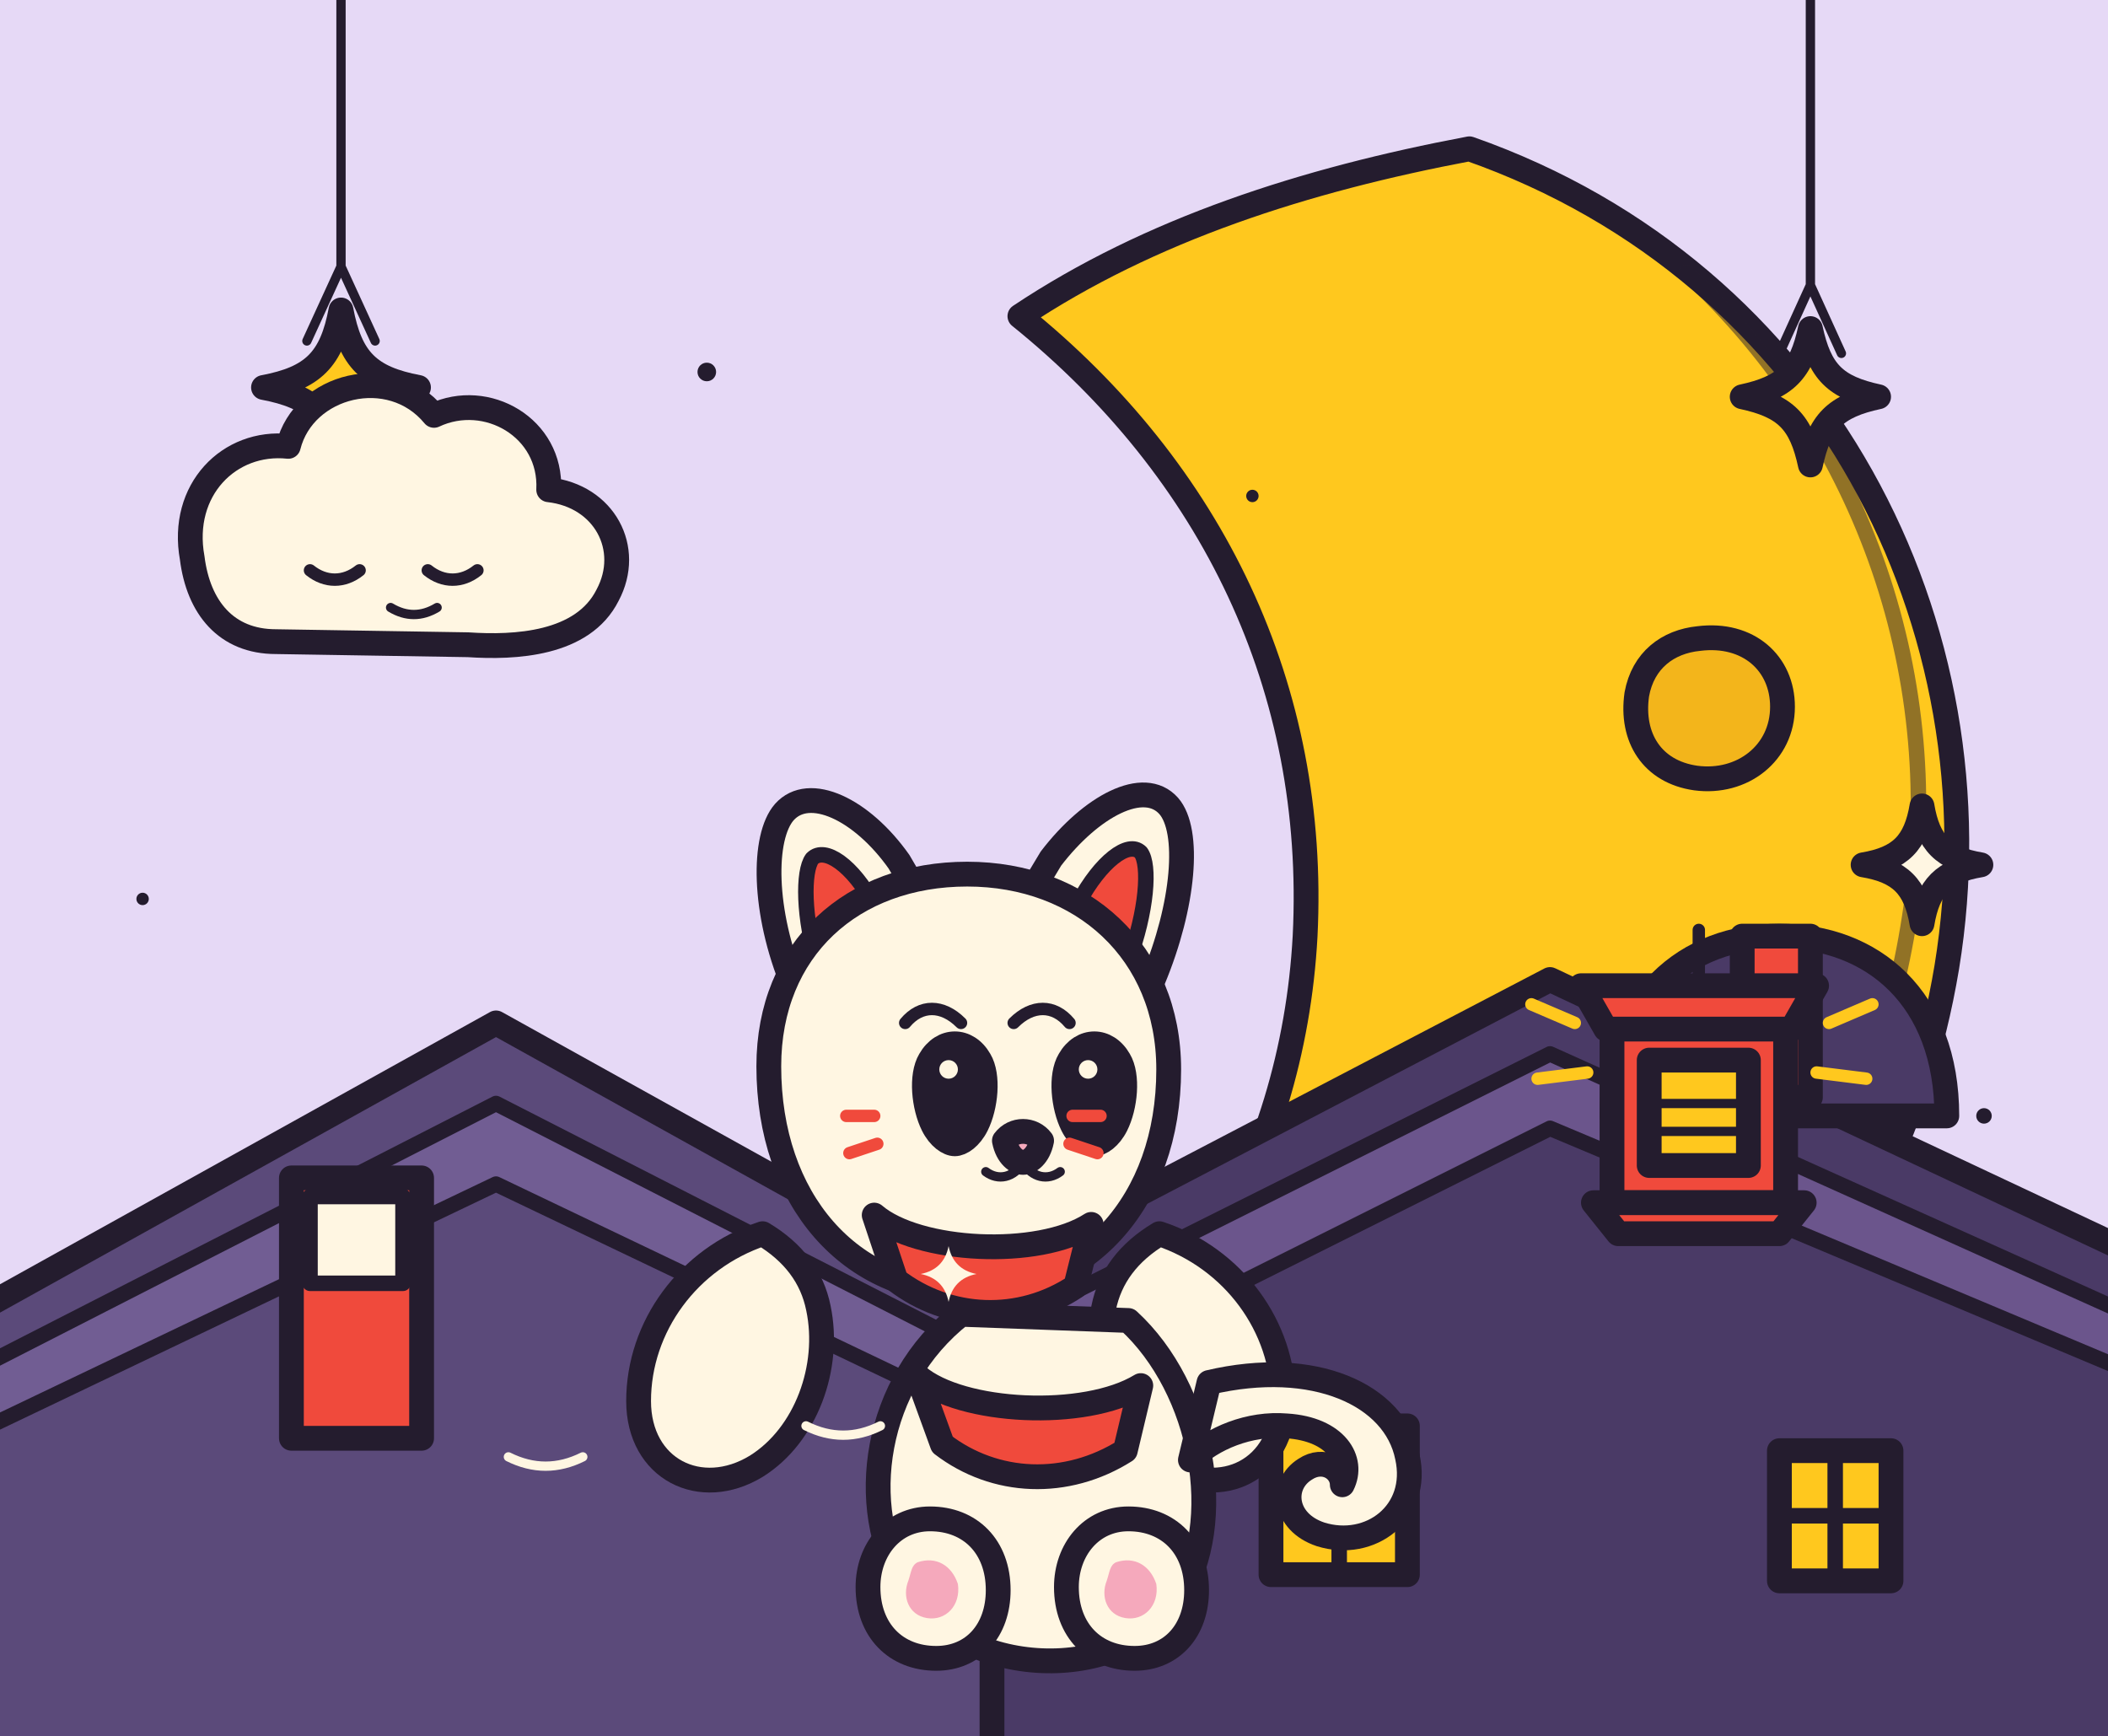
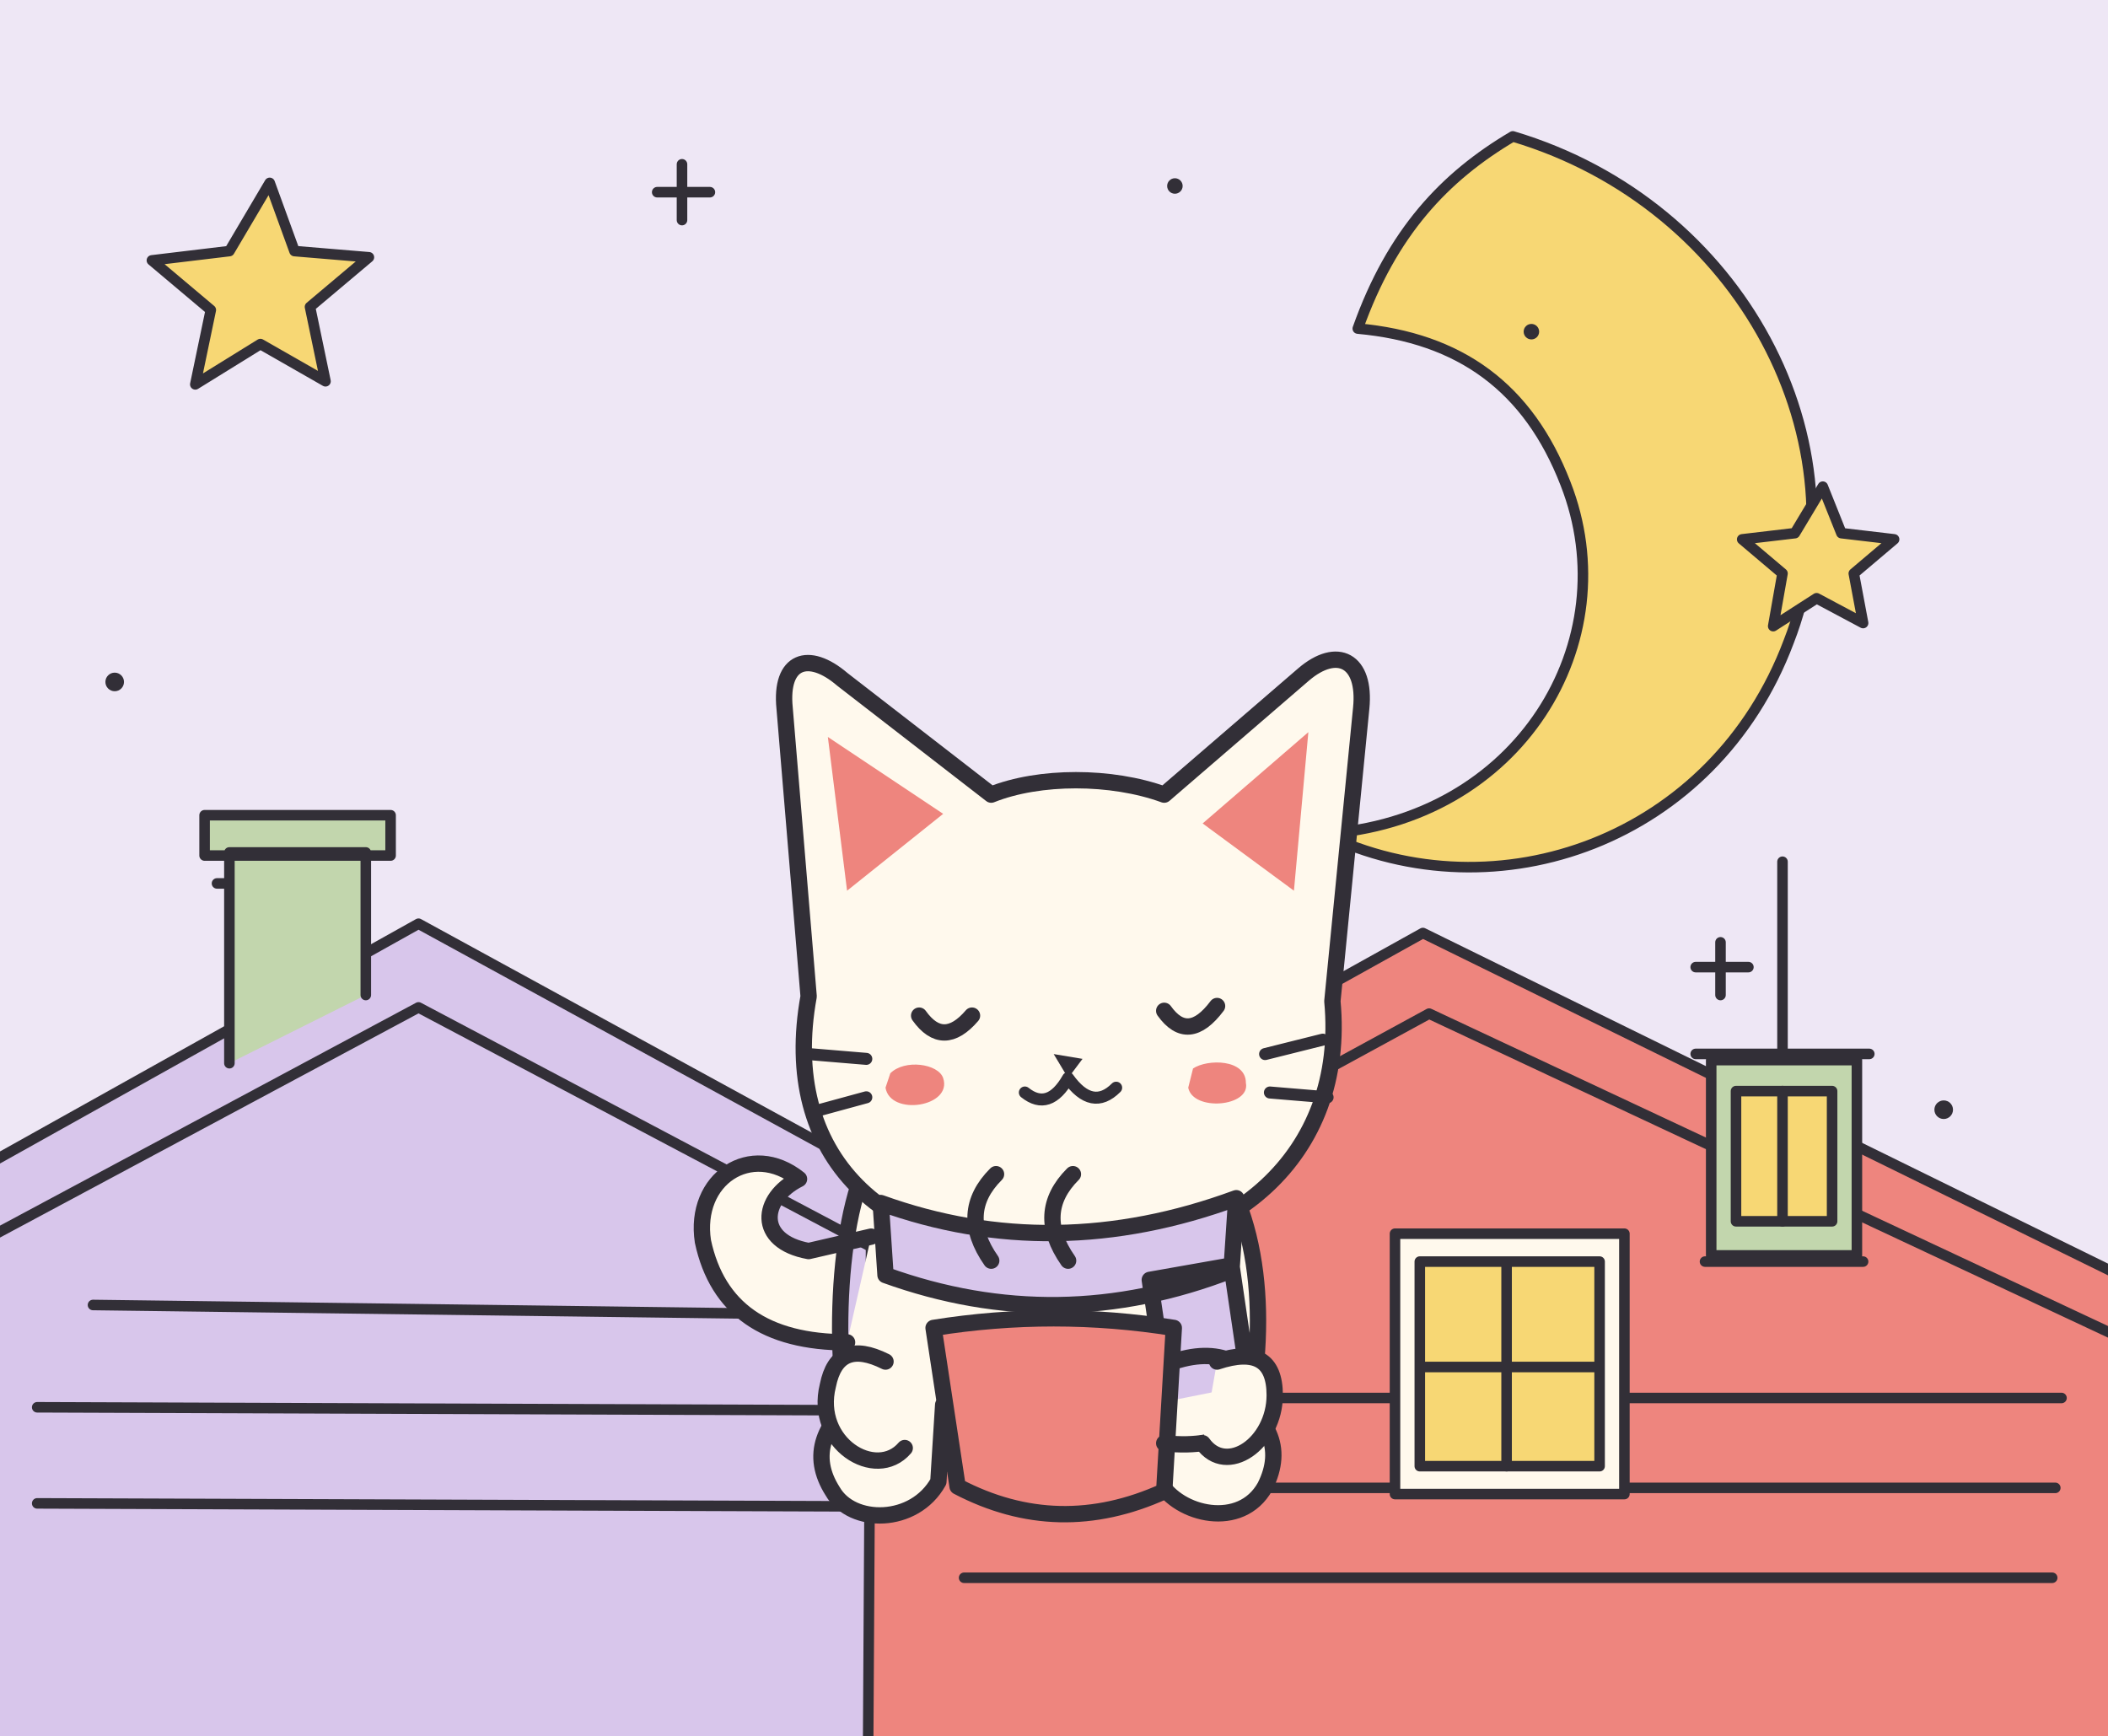
- <svg xmlns="http://www.w3.org/2000/svg" viewBox="0 0 680 560" role="img" aria-labelledby="cmTitle cmDesc">
-   <g stroke="#241C2E" stroke-width="8" stroke-linecap="round" stroke-linejoin="round">
-     <rect width="680" height="560" fill="#E6D9F6" stroke="none" />
-     <path fill="#FFC81E" d="M474 48c114 40 172 154 154 264-18 108-96 178-190 188-46 5-86-3-120-24 60-36 99-100 103-174 4-80-30-150-92-200 42-28 92-44 145-54Z" />
-     <path fill="none" stroke-width="5" opacity=".5" d="M544 88c58 54 84 132 72 208-11 72-50 128-108 162" />
-     <path fill="#F3B51B" d="M548 206c16-2 27 8 27 22 0 15-13 25-28 23-14-2-21-13-19-27 2-11 10-17 20-18Z" />
-     <path fill="none" stroke-width="3" d="M110 0v86m0 0-11 24m11-24 11 24M584 0v92m0 0-10 22m10-22 10 22" />
-     <path fill="#FFC81E" d="M110 100c3 16 9 22 25 25-16 3-22 9-25 25-3-16-9-22-25-25 16-3 22-9 25-25Z" />
-     <path fill="#FFC81E" d="M584 106c3 14 8 19 22 22-14 3-19 8-22 22-3-14-8-19-22-22 14-3 19-8 22-22Z" />
-     <path fill="#FFF6E2" d="M620 260c2 12 7 17 19 19-12 2-17 7-19 19-2-12-7-17-19-19 12-2 17-7 19-19Z" />
-     <path fill="#FFF6E2" d="M62 180c-4-22 12-38 31-36 5-20 33-27 47-10 17-8 38 4 37 24 18 2 27 19 19 34-8 16-30 17-45 16l-62-1c-16 0-25-11-27-27Z" />
-     <path fill="none" stroke-width="4" d="M100 184c5 4 11 4 16 0m22 0c5 4 11 4 16 0" />
-     <path fill="none" stroke-width="3" d="M126 196c5 3 10 3 15 0" />
-     <path fill="#5B4A7A" d="M-20 430 160 330l180 100v150H-20Z" />
-     <path fill="#715D93" d="M-20 448 160 356l180 92v20L160 382-20 468Z" stroke-width="5" />
-     <path fill="#4A3A66" d="M320 410 500 316l200 94v170H320Z" />
-     <path fill="#6B558C" d="M320 430 500 340l200 90v18L500 364 320 454Z" stroke-width="5" />
-     <path fill="#F04A3C" d="M94 380h42v84H94Z" />
-     <path fill="#FFF6E2" d="M100 386h30v28H100Z" stroke-width="5" />
-     <path fill="#FFC81E" d="M410 460h44v48h-44Z" />
-     <path fill="none" stroke-width="5" d="M432 460v48m-22-24h44" />
-     <path fill="#FFC81E" d="M574 468h36v42h-36Z" />
-     <path fill="none" stroke-width="5" d="M592 468v42m-18-21h36" />
-     <path fill="#4A3A66" d="M520 360c0-38 24-58 54-58s54 20 54 58Z" />
-     <path fill="#F04A3C" d="M562 302h22v52h-22Z" />
-     <path fill="#FFF6E2" d="M256 318c-10-24-10-48-3-56 8-9 25-1 37 16l14 24Z" />
-     <path fill="#F04A3C" d="M264 312c-5-16-5-31-2-35 4-4 13 2 20 15l6 16Z" stroke-width="5" />
-     <path fill="#FFF6E2" d="M372 316c10-24 12-48 5-56-8-9-25 0-38 17l-15 25Z" />
-     <path fill="#F04A3C" d="M364 310c6-16 7-31 4-35-4-4-13 3-20 16l-6 16Z" stroke-width="5" />
-     <path fill="#FFF6E2" d="M248 344c0-38 27-62 64-62s65 25 65 63c0 43-27 72-65 72s-64-30-64-73Z" />
-     <path fill="none" stroke-width="4" d="M292 330c5-6 12-6 18 0m35 0c-5-6-12-6-18 0" />
-     <path fill="#241C2E" d="M300 342c4-7 12-7 16 0 3 5 2 15-1 21-2 4-5 6-7 6s-5-2-7-6c-3-6-4-16-1-21Zm45 0c4-7 12-7 16 0 3 5 2 15-1 21-2 4-5 6-7 6s-5-2-7-6c-3-6-4-16-1-21Z" />
-     <circle cx="306" cy="345" r="3" fill="#FFF6E2" stroke="none" />
-     <circle cx="351" cy="345" r="3" fill="#FFF6E2" stroke="none" />
-     <path fill="#F5A9BC" d="M324 368c3-4 9-4 12 0-1 5-4 7-6 7s-5-2-6-7Z" />
-     <path fill="none" stroke-width="3" d="M330 375c-3 5-8 6-12 3m12-3c3 5 8 6 12 3" />
-     <path fill="none" stroke="#F04A3C" stroke-width="4" d="M282 360h-9m10 9-9 3m72-12h9m-10 9 9 3" />
-     <path fill="#F04A3C" d="M282 392c14 12 53 14 70 3l-5 20c-18 12-41 11-58-2Z" />
-     <path fill="#FFF6E2" d="M306 402c1 5 4 8 9 9-5 1-8 4-9 9-1-5-4-8-9-9 5-1 8-4 9-9Z" stroke="none" />
-     <path fill="#FFF6E2" d="M246 398c-24 8-40 30-40 54 0 22 20 32 38 21 16-10 24-32 20-51-2-10-8-18-18-24Z" />
-     <path fill="#FFF6E2" d="M374 398c24 8 40 30 40 54 0 22-20 32-38 21-16-10-24-32-20-51 2-10 8-18 18-24Z" />
-     <path fill="#FFF6E2" d="M310 424c-28 22-34 62-18 88 18 30 70 32 88 4 16-25 8-68-16-90Z" />
-     <path fill="#F04A3C" d="M296 444c14 12 54 14 72 3l-5 21c-19 12-42 11-59-2Z" />
-     <path fill="#FFF6E2" d="M300 490c-12 0-20 10-20 22 0 14 9 23 22 23 12 0 20-9 20-22 0-14-9-23-22-23Z" />
-     <path fill="#FFF6E2" d="M364 490c-12 0-20 10-20 22 0 14 9 23 22 23 12 0 20-9 20-22 0-14-9-23-22-23Z" />
-     <path fill="#F5A9BC" d="M296 504c6-2 11 1 13 7 1 7-4 12-10 11-6-1-8-7-6-12 1-3 1-5 3-6Zm64 0c6-2 11 1 13 7 1 7-4 12-10 11-6-1-8-7-6-12 1-3 1-5 3-6Z" stroke="none" />
-     <path fill="#FFF6E2" d="M390 446c34-8 60 4 64 24 4 18-12 30-28 25-12-4-13-16-5-21 6-4 12 0 12 5 4-8-2-18-18-19-12-1-24 4-31 11Z" />
-     <path fill="none" stroke-width="4" d="M548 300v28" />
-     <path fill="#F04A3C" d="M520 330h56v58h-56Z" />
-     <path fill="#FFC81E" d="M532 342h32v34h-32Z" />
-     <path fill="#241C2E" d="M534 342v34m28-34v34M534 356h28M534 365h28" stroke-width="3" />
-     <path fill="#F04A3C" d="M510 318h76l-8 14h-60Z" />
-     <path fill="#F04A3C" d="M514 388h68l-8 10h-52Z" />
-     <path fill="none" stroke="#FFC81E" stroke-width="4" d="M508 330l-14-6m18 22-16 2m94-18 14-6m-18 22 16 2" />
-     <path fill="none" stroke="#FFF6E2" stroke-width="3" d="M164 470c8 4 16 4 24 0m72-10c8 4 16 4 24 0" />
-     <g fill="#241C2E" stroke="none">
-       <circle cx="228" cy="120" r="3" />
-       <circle cx="404" cy="160" r="2" />
-       <circle cx="640" cy="360" r="2.5" />
-       <circle cx="46" cy="290" r="2" />
+ <svg xmlns="http://www.w3.org/2000/svg" viewBox="0 0 680 560" role="img" aria-labelledby="title">
+   <g stroke="#322f37" stroke-width="3.4" stroke-linecap="round" stroke-linejoin="round">
+     <path fill="#eee7f5" stroke="none" d="M0 0h680v560H0Z" />
+     <path fill="#f7d774" d="M488 44c74 22 114 99 89 163-24 64-94 89-150 62 63-4 98-62 78-113-12-31-34-47-67-50 11-31 28-49 50-62Z" />
+     <path fill="#f7d774" d="m87 59 8 22 24 2-19 16 5 24-21-12-21 13 5-24-19-16 25-3Zm501 98 6 15 17 2-13 11 3 16-15-8-14 9 3-17-13-11 17-2Z" />
+     <path fill="none" d="m220 53 0 18m-8-9h17m326 242v17m-8-9h17m-487-34v15m-7-8h14" />
+     <g fill="#322f37" stroke="none">
+       <circle cx="379" cy="60" r="2.5" />
+       <circle cx="37" cy="220" r="3" />
+       <circle cx="627" cy="358" r="3" />
+       <circle cx="494" cy="107" r="2.5" />
    </g>
+     <path fill="#d8c6eb" d="M-10 379 135 298l161 88v192H-10Z" />
+     <path fill="none" d="m-5 400 140-75 155 82m-260 14 231 3m-249 30 274 1m-274 30 274 1" />
+     <path fill="#ee857e" d="m281 400 178-99 226 111v159H280Z" />
+     <path fill="none" d="m283 424 178-97 224 105M314 451h351m-352 29h350m-352 29h351" />
+     <path fill="#fff9ed" d="M450 398h74v84h-74Z" />
+     <path fill="#f7d774" d="M458 407h58v66h-58Z" />
+     <path fill="none" d="M486 408v65m-27-32h56" />
+     <path fill="#c2d6ad" d="M74 343v-68h44v46m-52-45h60v-13H66Z" />
+     <g transform="translate(188 168) scale(1.55)">
+       <path fill="#fff9ed" d="M55 171c-17 0-27-7-30-21-2-13 10-21 20-13-8 4-9 13 2 15l13-3M60 132c-8 15-8 48-3 64l79 1c6-21 7-45-3-62Z" />
+       <path fill="#fff9ed" d="M47 99 42 39c-1-10 5-12 12-6l31 24c10-4 25-4 36 0l29-25c7-6 13-3 12 7l-6 61c3 32-21 53-56 53-38 0-59-21-53-54Z" />
+       <path fill="#ee857e" stroke="none" d="m51 45 4 32 20-16Zm100-1-22 19 19 14Z" />
+       <path fill="none" d="M70 103q5 7 11 0m40-1q5 7 11-1" />
+       <path fill="#322f37" stroke="none" d="m98 111 6 1-3 4Z" />
+       <path fill="none" stroke-width="2.5" d="M101 116q-4 7-9 3m9-3q5 7 10 2M59 112l-12-1m12 9-11 3m94-12 12-3m-11 11 12 1" />
+       <path fill="#ee857e" stroke="none" d="M64 115c3-3 10-2 11 1 2 6-11 8-12 2Zm63-1c3-2 11-2 11 3 1 5-11 6-12 1Z" />
+       <path fill="#d8c6eb" d="M62 142q36 13 74-1l-1 15q-36 14-72 1Zm56 16 17-3 5 34-17 3Z" />
+       <path fill="#fff9ed" d="M59 181q-14 10-7 21c4 7 17 7 22-2l1-16m58-3q15 8 9 20c-5 9-18 6-22-1l-2-16" />
+       <path fill="#ee857e" d="M73 168q25-4 50 0l-2 34q-22 10-43-1Z" />
+       <path fill="none" d="M123 175c21-7 25 20-2 17m-36-38q-7-10 1-18m15 18q-7-10 1-18" />
+       <path fill="#fff9ed" d="M63 175q-10-5-12 5c-3 12 10 20 16 13m65-18q12-4 12 7c0 10-10 17-15 10" />
+     </g>
+     <path fill="none" d="M575 278v64" />
+     <path fill="#c2d6ad" d="M552 342h47v63h-47Z" />
+     <path fill="#f7d774" d="M560 352h31v42h-31Z" />
+     <path fill="none" d="m575 352 0 42m-28-54h56m-53 67h51" />
  </g>
</svg>
